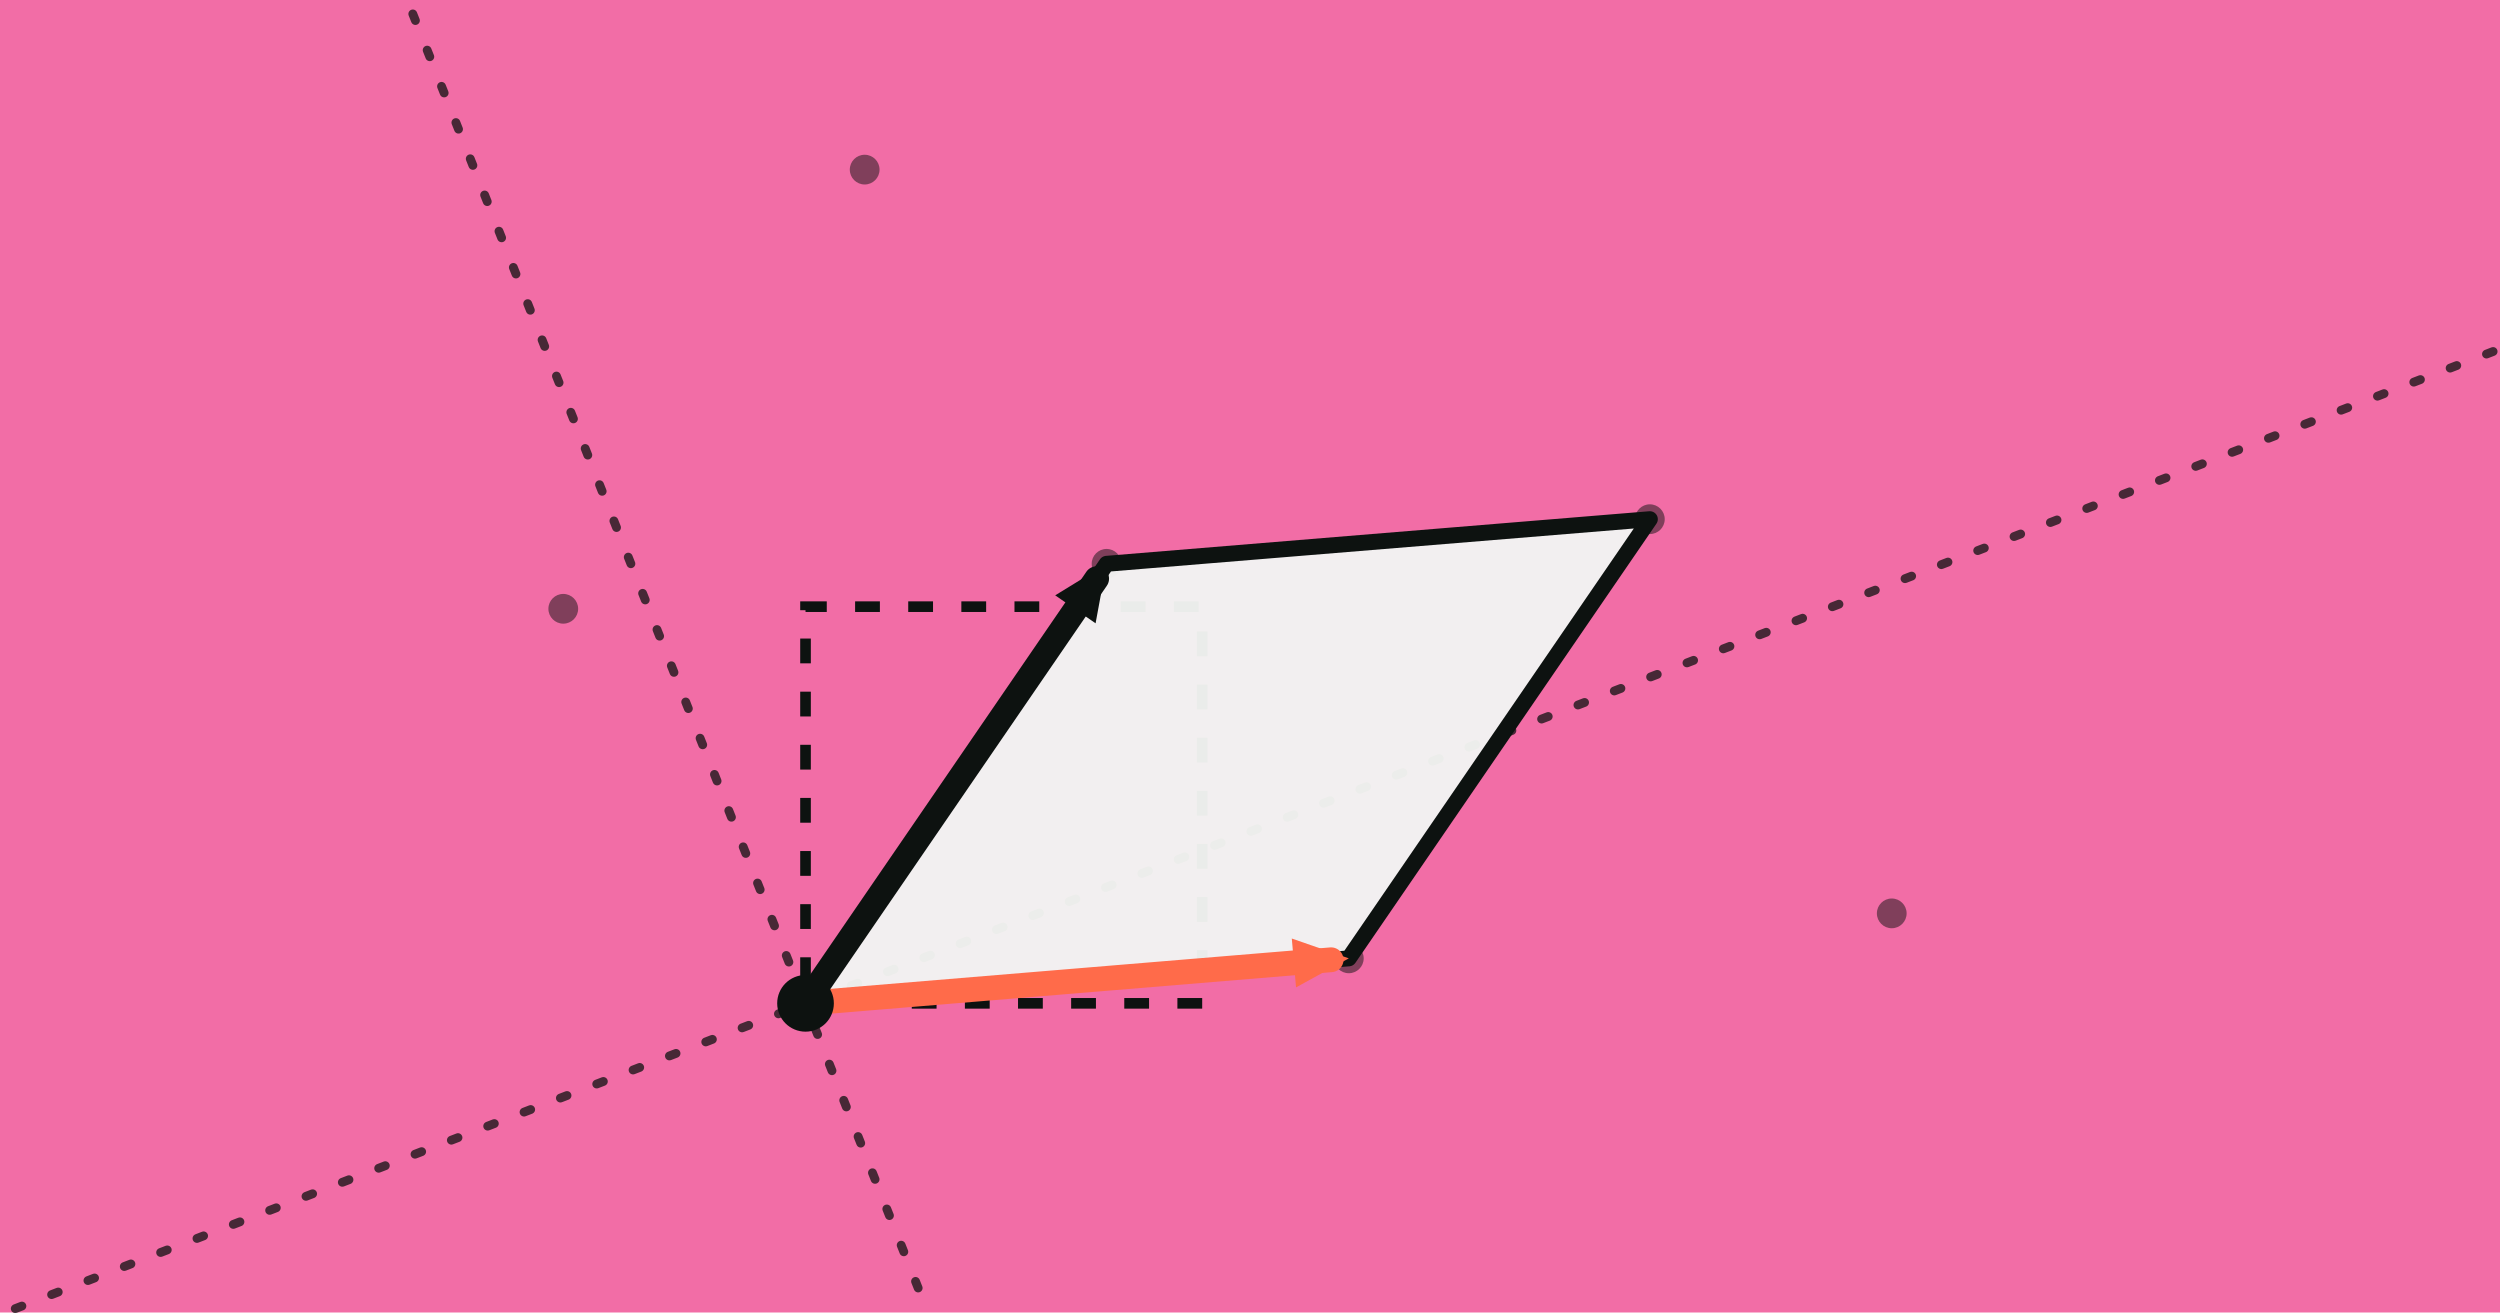
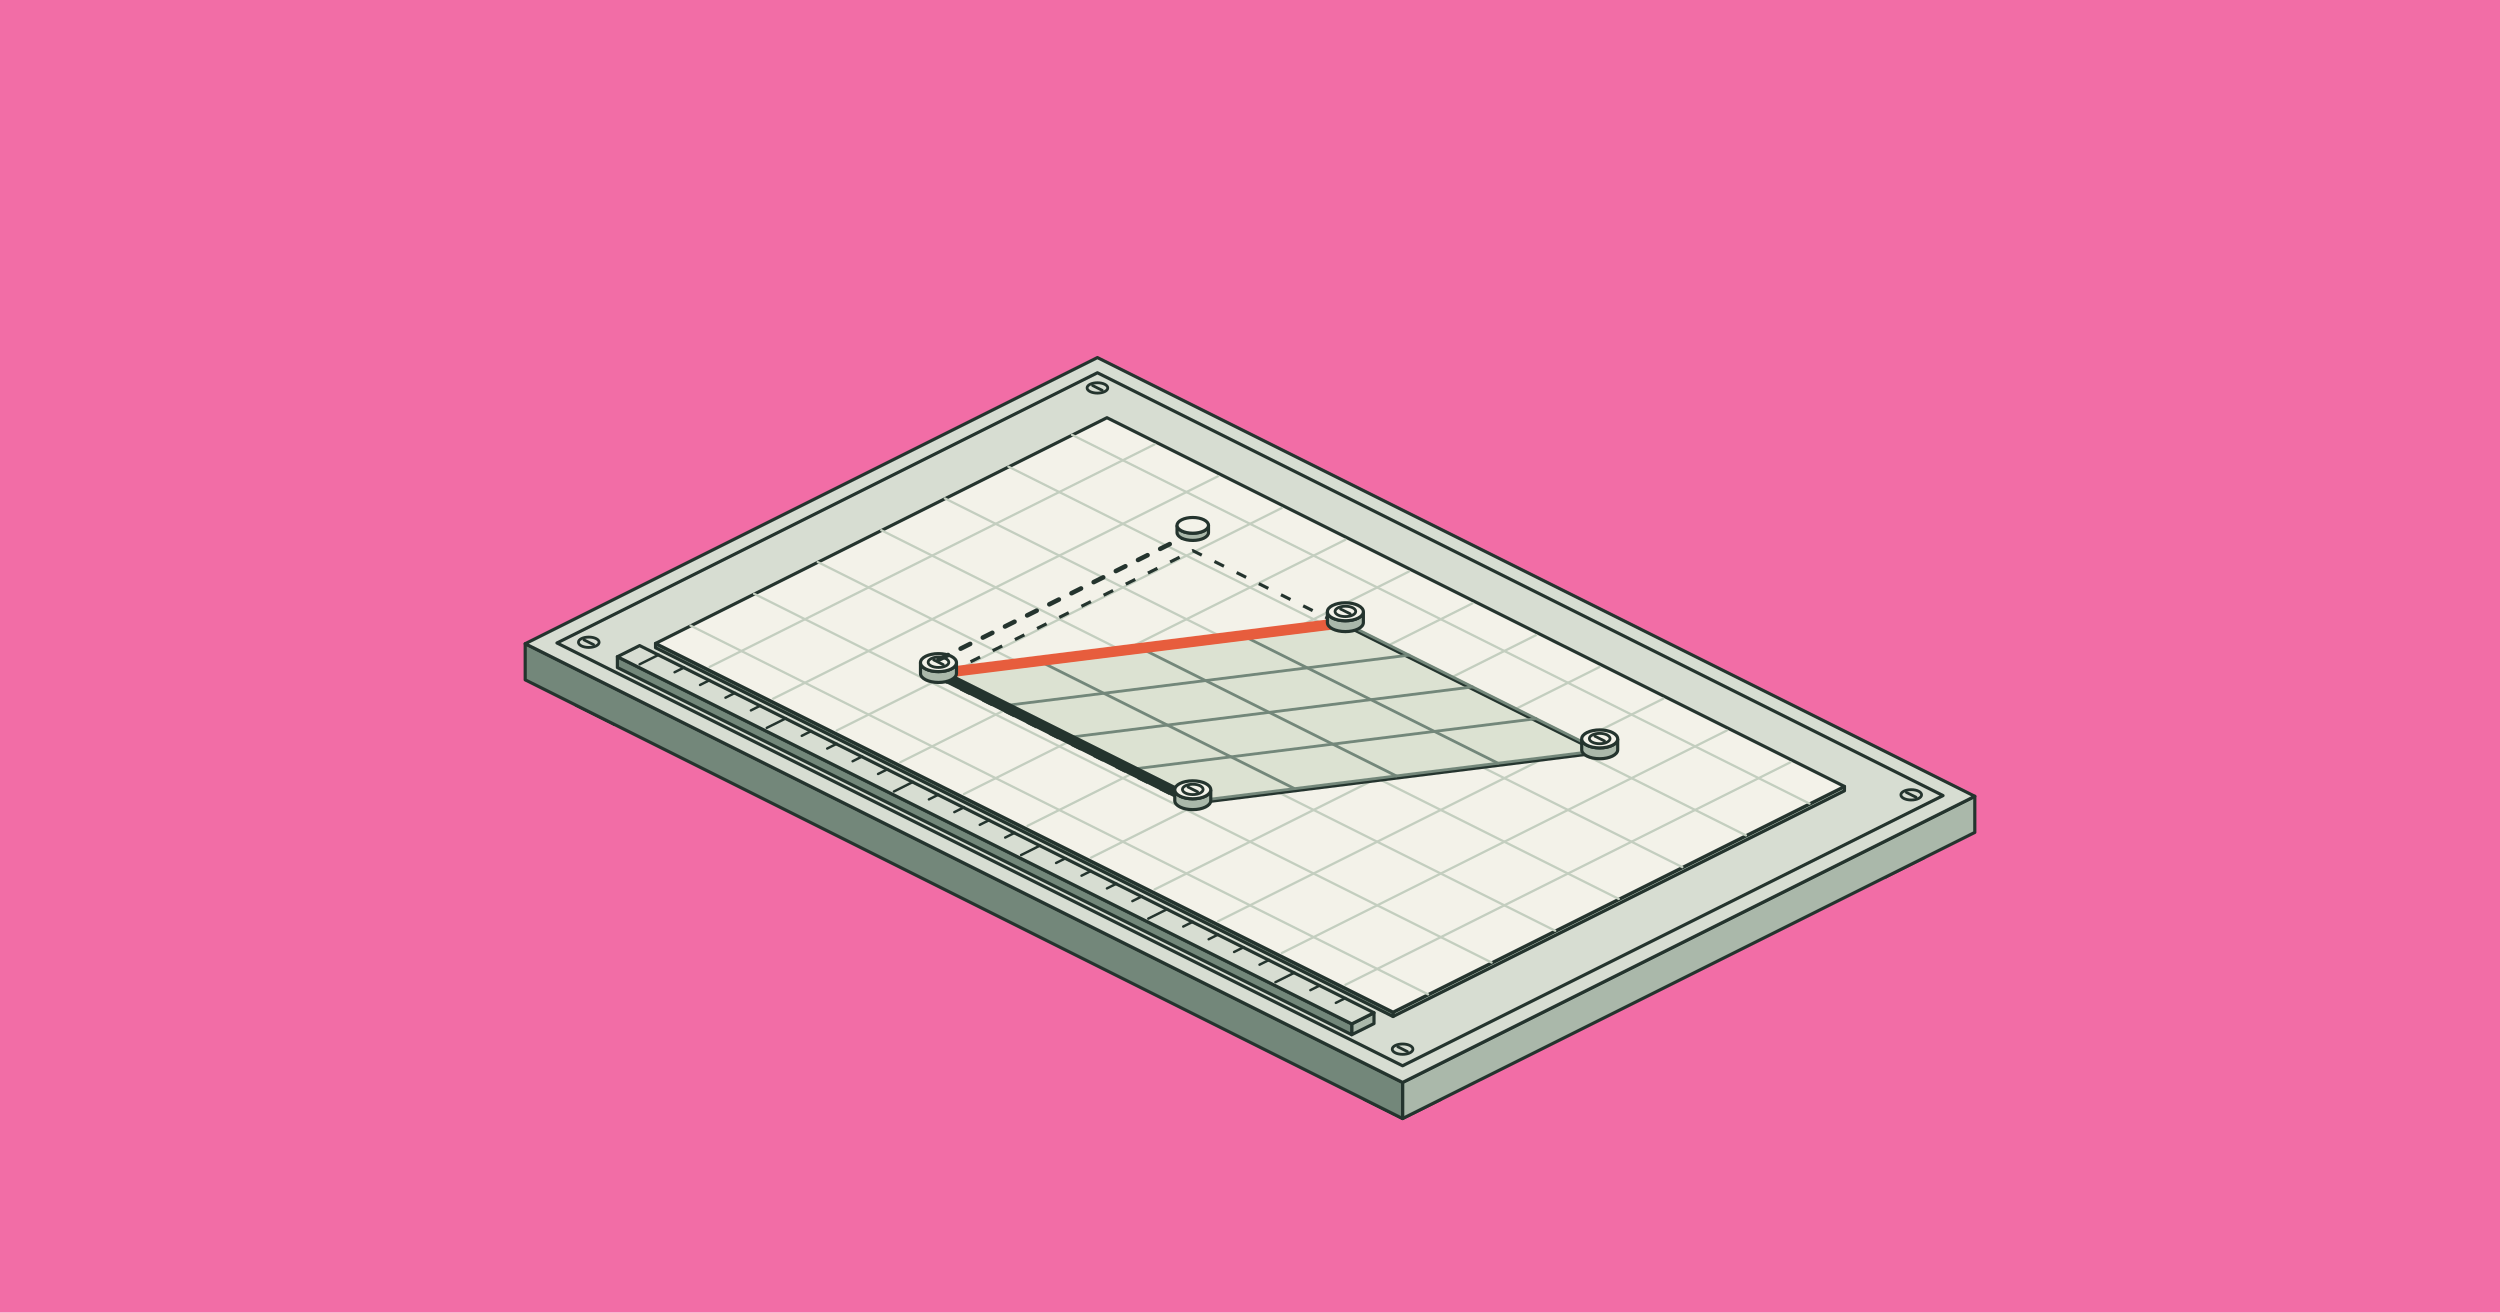
<svg xmlns="http://www.w3.org/2000/svg" viewBox="0 0 1200 630" width="1200" height="630">
  <rect width="1200" height="630" fill="#f26da6" />
  <g transform="translate(192 43) scale(1.7)">
-     <circle cx="46.1" cy="146.6" r="4.2" fill="#0d1210" opacity="0.5" />
-     <circle cx="131.2" cy="22.6" r="4.2" fill="#0d1210" opacity="0.5" />
-     <circle cx="114.5" cy="258" r="4.2" fill="#0d1210" opacity="0.5" />
-     <circle cx="199.5" cy="133.9" r="4.2" fill="#0d1210" opacity="0.5" />
-     <circle cx="267.9" cy="245.3" r="4.2" fill="#0d1210" opacity="0.5" />
-     <circle cx="352.9" cy="121.3" r="4.2" fill="#0d1210" opacity="0.5" />
-     <circle cx="421.2" cy="232.6" r="4.2" fill="#0d1210" opacity="0.5" />
-     <line x1="-221.5" y1="387.8" x2="674.5" y2="41.7" stroke="#0d1210" stroke-width="2.5" stroke-dasharray="2 9" stroke-linecap="round" opacity="0.75" />
-     <line x1="247.7" y1="594" x2="-107.7" y2="-302" stroke="#0d1210" stroke-width="2.5" stroke-dasharray="2 9" stroke-linecap="round" opacity="0.75" />
-     <polygon points="114.5,258 226.5,258 226.5,146 114.5,146" fill="none" stroke="#0d1210" stroke-width="3" stroke-dasharray="7 8" />
-     <polygon points="114.5,258 267.9,245.3 352.9,121.3 199.5,133.9" fill="#f3f5f2" opacity="0.96" />
-     <polygon pathLength="1" points="114.5,258 267.9,245.3 352.9,121.3 199.5,133.9" fill="none" stroke="#0d1210" stroke-width="4.5" stroke-linejoin="round" />
-     <line pathLength="1" x1="114.5" y1="258" x2="262.9" y2="245.7" stroke="#ff6b4a" stroke-width="7" stroke-linecap="round" />
-     <polygon points="267.9,245.3 253,253.5 251.8,239.7" fill="#ff6b4a" />
-     <line pathLength="1" x1="114.5" y1="258" x2="196.7" y2="138.1" stroke="#0d1210" stroke-width="7" stroke-linecap="round" />
-     <polygon points="199.5,133.9 196.4,150.7 185,142.8" fill="#0d1210" />
-     <circle cx="114.5" cy="258" r="8" fill="#0d1210" />
+     <polygon points="207.69,98.44 207.69,105.58 196.92,110.97 196.92,103.83" fill="#aab8aa" stroke="#24342e" stroke-width=".9" stroke-linejoin="round" />
+     <polygon points="186.14,98.44 196.92,103.83 196.92,110.97 186.14,105.58" fill="#73877a" stroke="#24342e" stroke-width=".9" stroke-linejoin="round" />
+     <polygon points="196.92,93.05 207.69,98.44 196.92,103.83 186.14,98.44" fill="#24342e" stroke="#24342e" stroke-width=".9" stroke-linejoin="round" />
+     <polygon points="430.29,209.74 430.29,216.88 419.52,222.27 419.52,215.13" fill="#aab8aa" stroke="#24342e" stroke-width=".9" stroke-linejoin="round" />
+     <polygon points="408.75,209.74 419.52,215.13 419.52,222.27 408.75,216.88" fill="#73877a" stroke="#24342e" stroke-width=".9" stroke-linejoin="round" />
+     <polygon points="419.52,204.36 430.29,209.74 419.52,215.13 408.75,209.74" fill="#24342e" stroke="#24342e" stroke-width=".9" stroke-linejoin="round" />
+     <polygon points="71.25,166.66 71.25,173.8 60.48,179.18 60.48,172.04" fill="#aab8aa" stroke="#24342e" stroke-width=".9" stroke-linejoin="round" />
+     <polygon points="49.71,166.66 60.48,172.04 60.48,179.18 49.71,173.8" fill="#73877a" stroke="#24342e" stroke-width=".9" stroke-linejoin="round" />
+     <polygon points="60.48,161.27 71.25,166.66 60.48,172.04 49.71,166.66" fill="#24342e" stroke="#24342e" stroke-width=".9" stroke-linejoin="round" />
+     <polygon points="293.86,277.96 293.86,285.1 283.08,290.49 283.08,283.35" fill="#aab8aa" stroke="#24342e" stroke-width=".9" stroke-linejoin="round" />
+     <polygon points="272.31,277.96 283.08,283.35 283.08,290.49 272.31,285.1" fill="#73877a" stroke="#24342e" stroke-width=".9" stroke-linejoin="round" />
+     <polygon points="283.08,272.57 293.86,277.96 283.08,283.35 272.31,277.96" fill="#24342e" stroke="#24342e" stroke-width=".9" stroke-linejoin="round" />
+     <polygon points="444.65,199.54 444.65,209.74 283.08,290.53 283.08,280.33" fill="#aab8aa" stroke="#24342e" stroke-width=".9" stroke-linejoin="round" />
+     <polygon points="35.35,156.46 283.08,280.33 283.08,290.53 35.35,166.66" fill="#73877a" stroke="#24342e" stroke-width=".9" stroke-linejoin="round" />
+     <polygon points="196.92,75.67 444.65,199.54 283.08,280.33 35.35,156.46" fill="#d7ddd2" stroke="#24342e" stroke-width=".9" stroke-linejoin="round" />
+     <polygon points="196.92,79.96 435.68,199.34 283.08,275.63 44.32,156.25" fill="#d7ddd2" stroke="#24342e" stroke-width=".9" stroke-linejoin="round" />
+     <ellipse cx="196.92" cy="84.24" rx="2.92" ry="1.46" fill="none" stroke="#24342e" stroke-width="0.8" />
+     <path d="M195.57 83.57L198.26 84.91" fill="none" stroke="#24342e" stroke-width="0.8" stroke-linecap="round" stroke-linejoin="round" />
+     <ellipse cx="53.3" cy="156.05" rx="2.92" ry="1.46" fill="none" stroke="#24342e" stroke-width="0.8" />
+     <path d="M51.95 155.38L54.65 156.72" fill="none" stroke="#24342e" stroke-width="0.8" stroke-linecap="round" stroke-linejoin="round" />
+     <ellipse cx="426.7" cy="199.13" rx="2.92" ry="1.46" fill="none" stroke="#24342e" stroke-width="0.8" />
+     <path d="M425.35 198.46L428.05 199.81" fill="none" stroke="#24342e" stroke-width="0.8" stroke-linecap="round" stroke-linejoin="round" />
+     <ellipse cx="283.08" cy="270.94" rx="2.92" ry="1.46" fill="none" stroke="#24342e" stroke-width="0.8" />
+     <path d="M281.74 270.27L284.43 271.62" fill="none" stroke="#24342e" stroke-width="0.8" stroke-linecap="round" stroke-linejoin="round" />
+     <polygon points="407.85,196.77 407.85,197.99 280.39,261.72 280.39,260.5" fill="#aab8aa" stroke="#24342e" stroke-width=".9" stroke-linejoin="round" />
+     <polygon points="72.15,156.38 280.39,260.5 280.39,261.72 72.15,157.6" fill="#73877a" stroke="#24342e" stroke-width=".9" stroke-linejoin="round" />
+     <polygon points="199.61,92.65 407.85,196.77 280.39,260.5 72.15,156.38" fill="#f3f2e9" stroke="#24342e" stroke-width=".9" stroke-linejoin="round" />
+     <path d="M213.07 100.17L87.41 163.01" fill="none" stroke="#c3cebf" stroke-width="0.65" stroke-linecap="round" stroke-linejoin="round" />
+     <path d="M231.02 109.15L105.36 171.98" fill="none" stroke="#c3cebf" stroke-width="0.65" stroke-linecap="round" stroke-linejoin="round" />
+     <path d="M248.98 118.13L123.31 180.96" fill="none" stroke="#c3cebf" stroke-width="0.65" stroke-linecap="round" stroke-linejoin="round" />
+     <path d="M266.93 127.1L141.26 189.93" fill="none" stroke="#c3cebf" stroke-width="0.65" stroke-linecap="round" stroke-linejoin="round" />
+     <path d="M284.88 136.08L159.22 198.91" fill="none" stroke="#c3cebf" stroke-width="0.65" stroke-linecap="round" stroke-linejoin="round" />
+     <path d="M302.83 145.05L177.17 207.89" fill="none" stroke="#c3cebf" stroke-width="0.65" stroke-linecap="round" stroke-linejoin="round" />
+     <path d="M320.78 154.03L195.12 216.86" fill="none" stroke="#c3cebf" stroke-width="0.65" stroke-linecap="round" stroke-linejoin="round" />
+     <path d="M338.74 163.01L213.07 225.84" fill="none" stroke="#c3cebf" stroke-width="0.65" stroke-linecap="round" stroke-linejoin="round" />
+     <path d="M356.69 171.98L231.02 234.81" fill="none" stroke="#c3cebf" stroke-width="0.65" stroke-linecap="round" stroke-linejoin="round" />
+     <path d="M374.64 180.96L248.98 243.79" fill="none" stroke="#c3cebf" stroke-width="0.65" stroke-linecap="round" stroke-linejoin="round" />
+     <path d="M392.59 189.93L266.93 252.77" fill="none" stroke="#c3cebf" stroke-width="0.65" stroke-linecap="round" stroke-linejoin="round" />
+     <path d="M189.73 97.48L397.98 201.6" fill="none" stroke="#c3cebf" stroke-width="0.65" stroke-linecap="round" stroke-linejoin="round" />
+     <path d="M171.78 106.46L380.03 210.58" fill="none" stroke="#c3cebf" stroke-width="0.65" stroke-linecap="round" stroke-linejoin="round" />
+     <path d="M153.83 115.43L362.07 219.55" fill="none" stroke="#c3cebf" stroke-width="0.65" stroke-linecap="round" stroke-linejoin="round" />
+     <path d="M135.88 124.41L344.12 228.53" fill="none" stroke="#c3cebf" stroke-width="0.65" stroke-linecap="round" stroke-linejoin="round" />
+     <path d="M117.93 133.39L326.17 237.51" fill="none" stroke="#c3cebf" stroke-width="0.65" stroke-linecap="round" stroke-linejoin="round" />
+     <path d="M99.97 142.36L308.22 246.48" fill="none" stroke="#c3cebf" stroke-width="0.65" stroke-linecap="round" stroke-linejoin="round" />
+     <path d="M82.02 151.34L290.27 255.46" fill="none" stroke="#c3cebf" stroke-width="0.65" stroke-linecap="round" stroke-linejoin="round" />
+     <polygon points="152.04,166.09 223.84,201.99 295.65,166.09 223.84,130.18" fill="none" stroke="#24342e" stroke-width=".9" stroke-linejoin="round" stroke-dasharray="3 4" />
+     <polygon points="152.04,165.68 223.84,201.58 338.74,187.22 266.93,151.32" fill="#dce2d2" stroke="#24342e" stroke-width=".9" stroke-linejoin="round" />
+     <path d="M152.04 165.07L266.93 150.7" fill="none" stroke="#73877a" stroke-width="0.8" stroke-linecap="round" stroke-linejoin="round" />
+     <path d="M152.04 165.07L223.84 200.97" fill="none" stroke="#73877a" stroke-width="0.8" stroke-linecap="round" stroke-linejoin="round" />
+     <path d="M169.99 174.04L284.88 159.68" fill="none" stroke="#73877a" stroke-width="0.8" stroke-linecap="round" stroke-linejoin="round" />
+     <path d="M180.76 161.48L252.57 197.38" fill="none" stroke="#73877a" stroke-width="0.8" stroke-linecap="round" stroke-linejoin="round" />
+     <path d="M187.94 183.02L302.83 168.66" fill="none" stroke="#73877a" stroke-width="0.8" stroke-linecap="round" stroke-linejoin="round" />
+     <path d="M209.48 157.89L281.29 193.79" fill="none" stroke="#73877a" stroke-width="0.8" stroke-linecap="round" stroke-linejoin="round" />
+     <path d="M205.89 191.99L320.78 177.63" fill="none" stroke="#73877a" stroke-width="0.8" stroke-linecap="round" stroke-linejoin="round" />
+     <path d="M238.2 154.3L310.01 190.2" fill="none" stroke="#73877a" stroke-width="0.8" stroke-linecap="round" stroke-linejoin="round" />
+     <path d="M223.84 200.97L338.74 186.61" fill="none" stroke="#73877a" stroke-width="0.8" stroke-linecap="round" stroke-linejoin="round" />
+     <path d="M266.93 150.7L338.74 186.61" fill="none" stroke="#73877a" stroke-width="0.8" stroke-linecap="round" stroke-linejoin="round" />
+     <path d="M152.04 164.86L223.84 200.77" fill="none" stroke="#24342e" stroke-width="3" stroke-linecap="round" stroke-linejoin="round" />
+     <path d="M152.04 164.86L266.93 150.5" fill="none" stroke="#e75d3d" stroke-width="3" stroke-linecap="round" stroke-linejoin="round" />
+     <path d="M146.96 161.8A5.08 2.54 0 0 0 157.12 161.8V164.86A5.08 2.54 0 0 1 146.96 164.86Z" fill="#aab8aa" stroke="#24342e" stroke-width=".9" />
+     <ellipse cx="152.04" cy="161.8" rx="5.08" ry="2.54" fill="#f3f2e9" stroke="#24342e" stroke-width=".9" />
+     <ellipse cx="152.04" cy="161.7" rx="2.92" ry="1.46" fill="none" stroke="#24342e" stroke-width="0.8" />
+     <path d="M150.69 161.03L153.38 162.37" fill="none" stroke="#24342e" stroke-width="0.8" stroke-linecap="round" stroke-linejoin="round" />
+     <path d="M218.76 197.71A5.08 2.54 0 0 0 228.92 197.71V200.77A5.08 2.54 0 0 1 218.76 200.77Z" fill="#aab8aa" stroke="#24342e" stroke-width=".9" />
+     <ellipse cx="223.84" cy="197.71" rx="5.08" ry="2.54" fill="#f3f2e9" stroke="#24342e" stroke-width=".9" />
+     <ellipse cx="223.84" cy="197.6" rx="2.92" ry="1.46" fill="none" stroke="#24342e" stroke-width="0.8" />
+     <path d="M222.5 196.93L225.19 198.28" fill="none" stroke="#24342e" stroke-width="0.8" stroke-linecap="round" stroke-linejoin="round" />
+     <path d="M333.66 183.34A5.08 2.54 0 0 0 343.82 183.34V186.4A5.08 2.54 0 0 1 333.66 186.4Z" fill="#aab8aa" stroke="#24342e" stroke-width=".9" />
+     <ellipse cx="338.74" cy="183.34" rx="5.08" ry="2.54" fill="#f3f2e9" stroke="#24342e" stroke-width=".9" />
+     <ellipse cx="338.74" cy="183.24" rx="2.92" ry="1.46" fill="none" stroke="#24342e" stroke-width="0.8" />
+     <path d="M337.39 182.57L340.08 183.92" fill="none" stroke="#24342e" stroke-width="0.8" stroke-linecap="round" stroke-linejoin="round" />
+     <path d="M261.85 147.44A5.08 2.54 0 0 0 272.01 147.44V150.5A5.08 2.54 0 0 1 261.85 150.5Z" fill="#aab8aa" stroke="#24342e" stroke-width=".9" />
+     <ellipse cx="266.93" cy="147.44" rx="5.08" ry="2.54" fill="#f3f2e9" stroke="#24342e" stroke-width=".9" />
+     <ellipse cx="266.93" cy="147.34" rx="2.92" ry="1.46" fill="none" stroke="#24342e" stroke-width="0.8" />
+     <path d="M265.58 146.67L268.27 148.01" fill="none" stroke="#24342e" stroke-width="0.8" stroke-linecap="round" stroke-linejoin="round" />
+     <polygon points="275.01,260.66 275.01,263.72 268.72,266.86 268.72,263.8" fill="#aab8aa" stroke="#24342e" stroke-width=".9" stroke-linejoin="round" />
+     <polygon points="61.38,160.13 268.72,263.8 268.72,266.86 61.38,163.19" fill="#73877a" stroke="#24342e" stroke-width=".9" stroke-linejoin="round" />
+     <polygon points="67.66,156.99 275.01,260.66 268.72,263.8 61.38,160.13" fill="#d7ddd2" stroke="#24342e" stroke-width=".9" stroke-linejoin="round" />
+     <path d="M73.05 159.58L67.66 162.27" fill="none" stroke="#24342e" stroke-width="0.7" stroke-linecap="round" stroke-linejoin="round" />
+     <path d="M80.23 163.17L77.53 164.52" fill="none" stroke="#24342e" stroke-width="0.7" stroke-linecap="round" stroke-linejoin="round" />
+     <path d="M87.41 166.76L84.72 168.11" fill="none" stroke="#24342e" stroke-width="0.7" stroke-linecap="round" stroke-linejoin="round" />
+     <path d="M94.59 170.35L91.9 171.7" fill="none" stroke="#24342e" stroke-width="0.7" stroke-linecap="round" stroke-linejoin="round" />
+     <path d="M101.77 173.94L99.08 175.29" fill="none" stroke="#24342e" stroke-width="0.7" stroke-linecap="round" stroke-linejoin="round" />
+     <path d="M108.95 177.53L103.56 180.22" fill="none" stroke="#24342e" stroke-width="0.7" stroke-linecap="round" stroke-linejoin="round" />
+     <path d="M116.13 181.12L113.44 182.47" fill="none" stroke="#24342e" stroke-width="0.7" stroke-linecap="round" stroke-linejoin="round" />
+     <path d="M123.31 184.71L120.62 186.06" fill="none" stroke="#24342e" stroke-width="0.7" stroke-linecap="round" stroke-linejoin="round" />
+     <path d="M130.49 188.3L127.8 189.65" fill="none" stroke="#24342e" stroke-width="0.7" stroke-linecap="round" stroke-linejoin="round" />
+     <path d="M137.67 191.89L134.98 193.24" fill="none" stroke="#24342e" stroke-width="0.7" stroke-linecap="round" stroke-linejoin="round" />
+     <path d="M144.85 195.48L139.47 198.18" fill="none" stroke="#24342e" stroke-width="0.7" stroke-linecap="round" stroke-linejoin="round" />
+     <path d="M152.04 199.07L149.34 200.42" fill="none" stroke="#24342e" stroke-width="0.7" stroke-linecap="round" stroke-linejoin="round" />
+     <path d="M159.22 202.66L156.52 204.01" fill="none" stroke="#24342e" stroke-width="0.7" stroke-linecap="round" stroke-linejoin="round" />
+     <path d="M166.4 206.25L163.7 207.6" fill="none" stroke="#24342e" stroke-width="0.7" stroke-linecap="round" stroke-linejoin="round" />
+     <path d="M173.58 209.84L170.88 211.19" fill="none" stroke="#24342e" stroke-width="0.7" stroke-linecap="round" stroke-linejoin="round" />
+     <path d="M180.76 213.43L175.37 216.13" fill="none" stroke="#24342e" stroke-width="0.7" stroke-linecap="round" stroke-linejoin="round" />
+     <path d="M187.94 217.03L185.25 218.37" fill="none" stroke="#24342e" stroke-width="0.7" stroke-linecap="round" stroke-linejoin="round" />
+     <path d="M195.12 220.62L192.43 221.96" fill="none" stroke="#24342e" stroke-width="0.7" stroke-linecap="round" stroke-linejoin="round" />
+     <path d="M202.3 224.21L199.61 225.55" fill="none" stroke="#24342e" stroke-width="0.7" stroke-linecap="round" stroke-linejoin="round" />
+     <path d="M209.48 227.8L206.79 229.14" fill="none" stroke="#24342e" stroke-width="0.7" stroke-linecap="round" stroke-linejoin="round" />
+     <path d="M216.66 231.39L211.28 234.08" fill="none" stroke="#24342e" stroke-width="0.7" stroke-linecap="round" stroke-linejoin="round" />
+     <path d="M223.84 234.98L221.15 236.32" fill="none" stroke="#24342e" stroke-width="0.7" stroke-linecap="round" stroke-linejoin="round" />
+     <path d="M231.02 238.57L228.33 239.91" fill="none" stroke="#24342e" stroke-width="0.7" stroke-linecap="round" stroke-linejoin="round" />
+     <path d="M238.2 242.16L235.51 243.5" fill="none" stroke="#24342e" stroke-width="0.7" stroke-linecap="round" stroke-linejoin="round" />
+     <path d="M245.39 245.75L242.69 247.09" fill="none" stroke="#24342e" stroke-width="0.7" stroke-linecap="round" stroke-linejoin="round" />
+     <path d="M252.57 249.34L247.18 252.03" fill="none" stroke="#24342e" stroke-width="0.7" stroke-linecap="round" stroke-linejoin="round" />
+     <path d="M259.75 252.93L257.05 254.28" fill="none" stroke="#24342e" stroke-width="0.7" stroke-linecap="round" stroke-linejoin="round" />
+     <path d="M266.93 256.52L264.24 257.87" fill="none" stroke="#24342e" stroke-width="0.7" stroke-linecap="round" stroke-linejoin="round" />
+     <path d="M152.04 160.99L223.84 125.08" fill="none" stroke="#24342e" stroke-width="1.3" stroke-linecap="round" stroke-linejoin="round" stroke-dasharray="3 4" />
+     <g class="i-shear-tip" style="--shear-x:43.08px;--shear-y:21.54px">
+       <path d="M219.4 123.04A4.44 2.22 0 0 0 228.28 123.04V125.08A4.44 2.22 0 0 1 219.4 125.08Z" fill="#aab8aa" stroke="#24342e" stroke-width=".9" />
+       <ellipse cx="223.84" cy="123.04" rx="4.44" ry="2.22" fill="#f3f2e9" stroke="#24342e" stroke-width=".9" />
+     </g>
  </g>
</svg>
